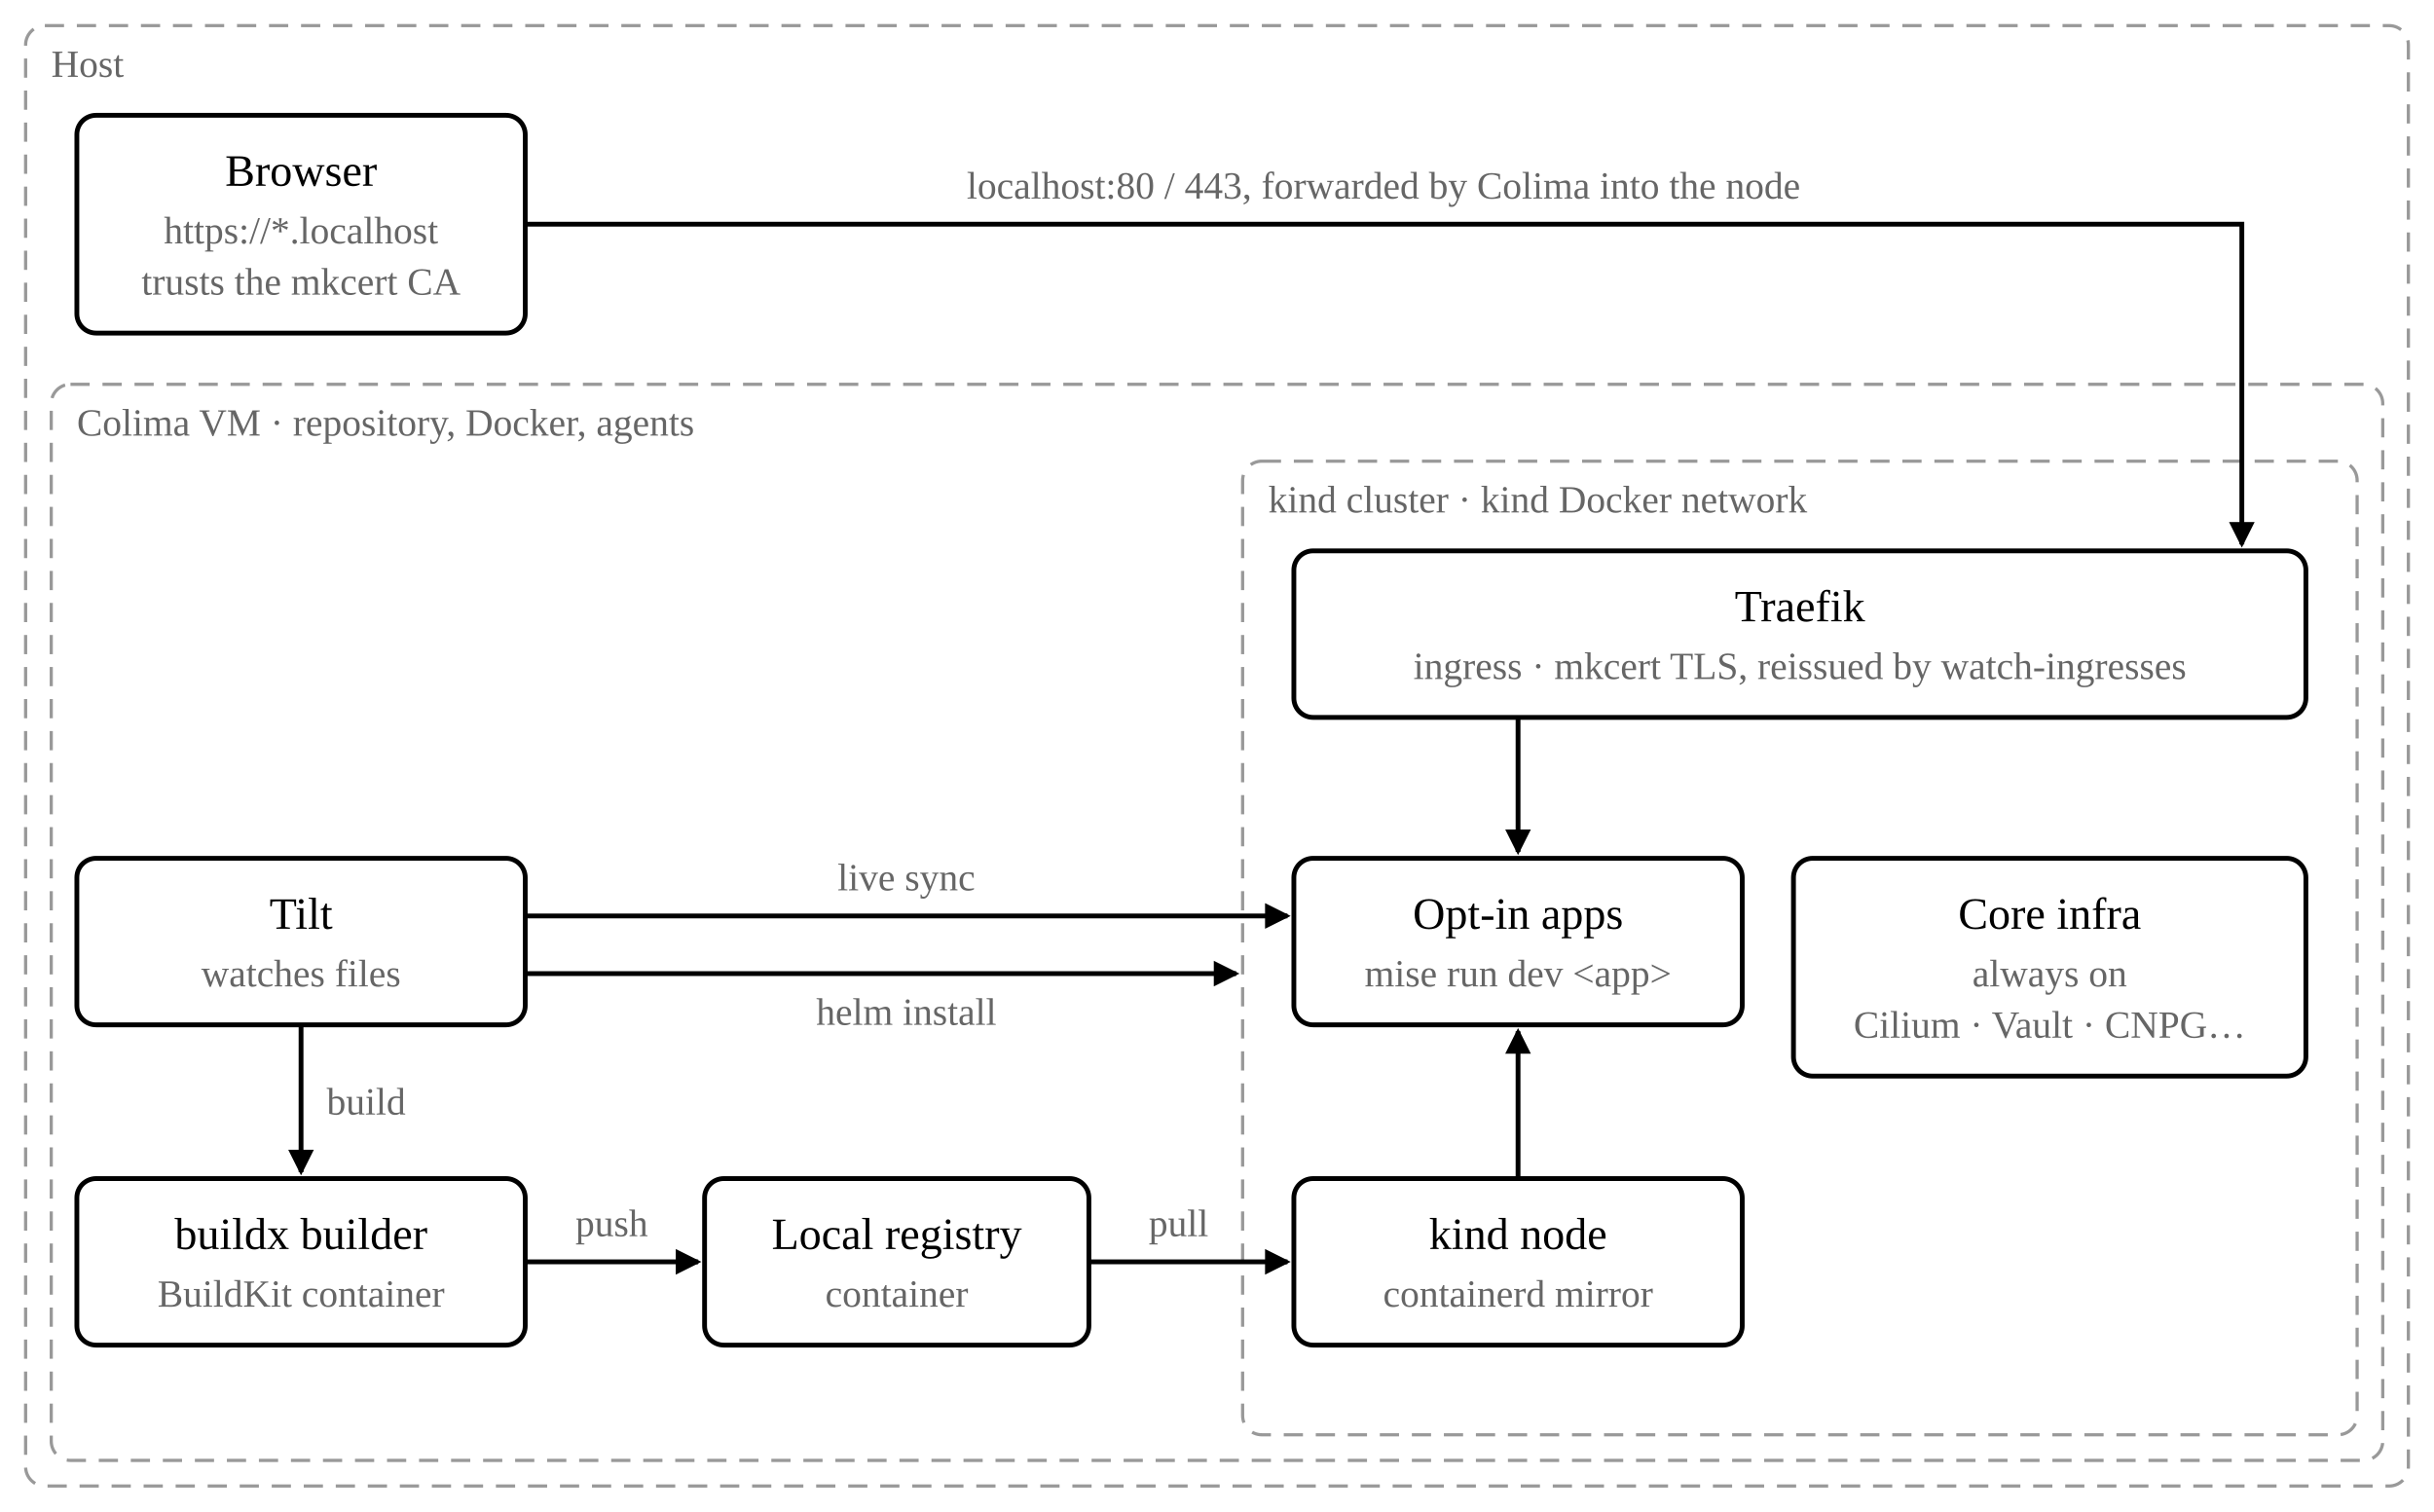
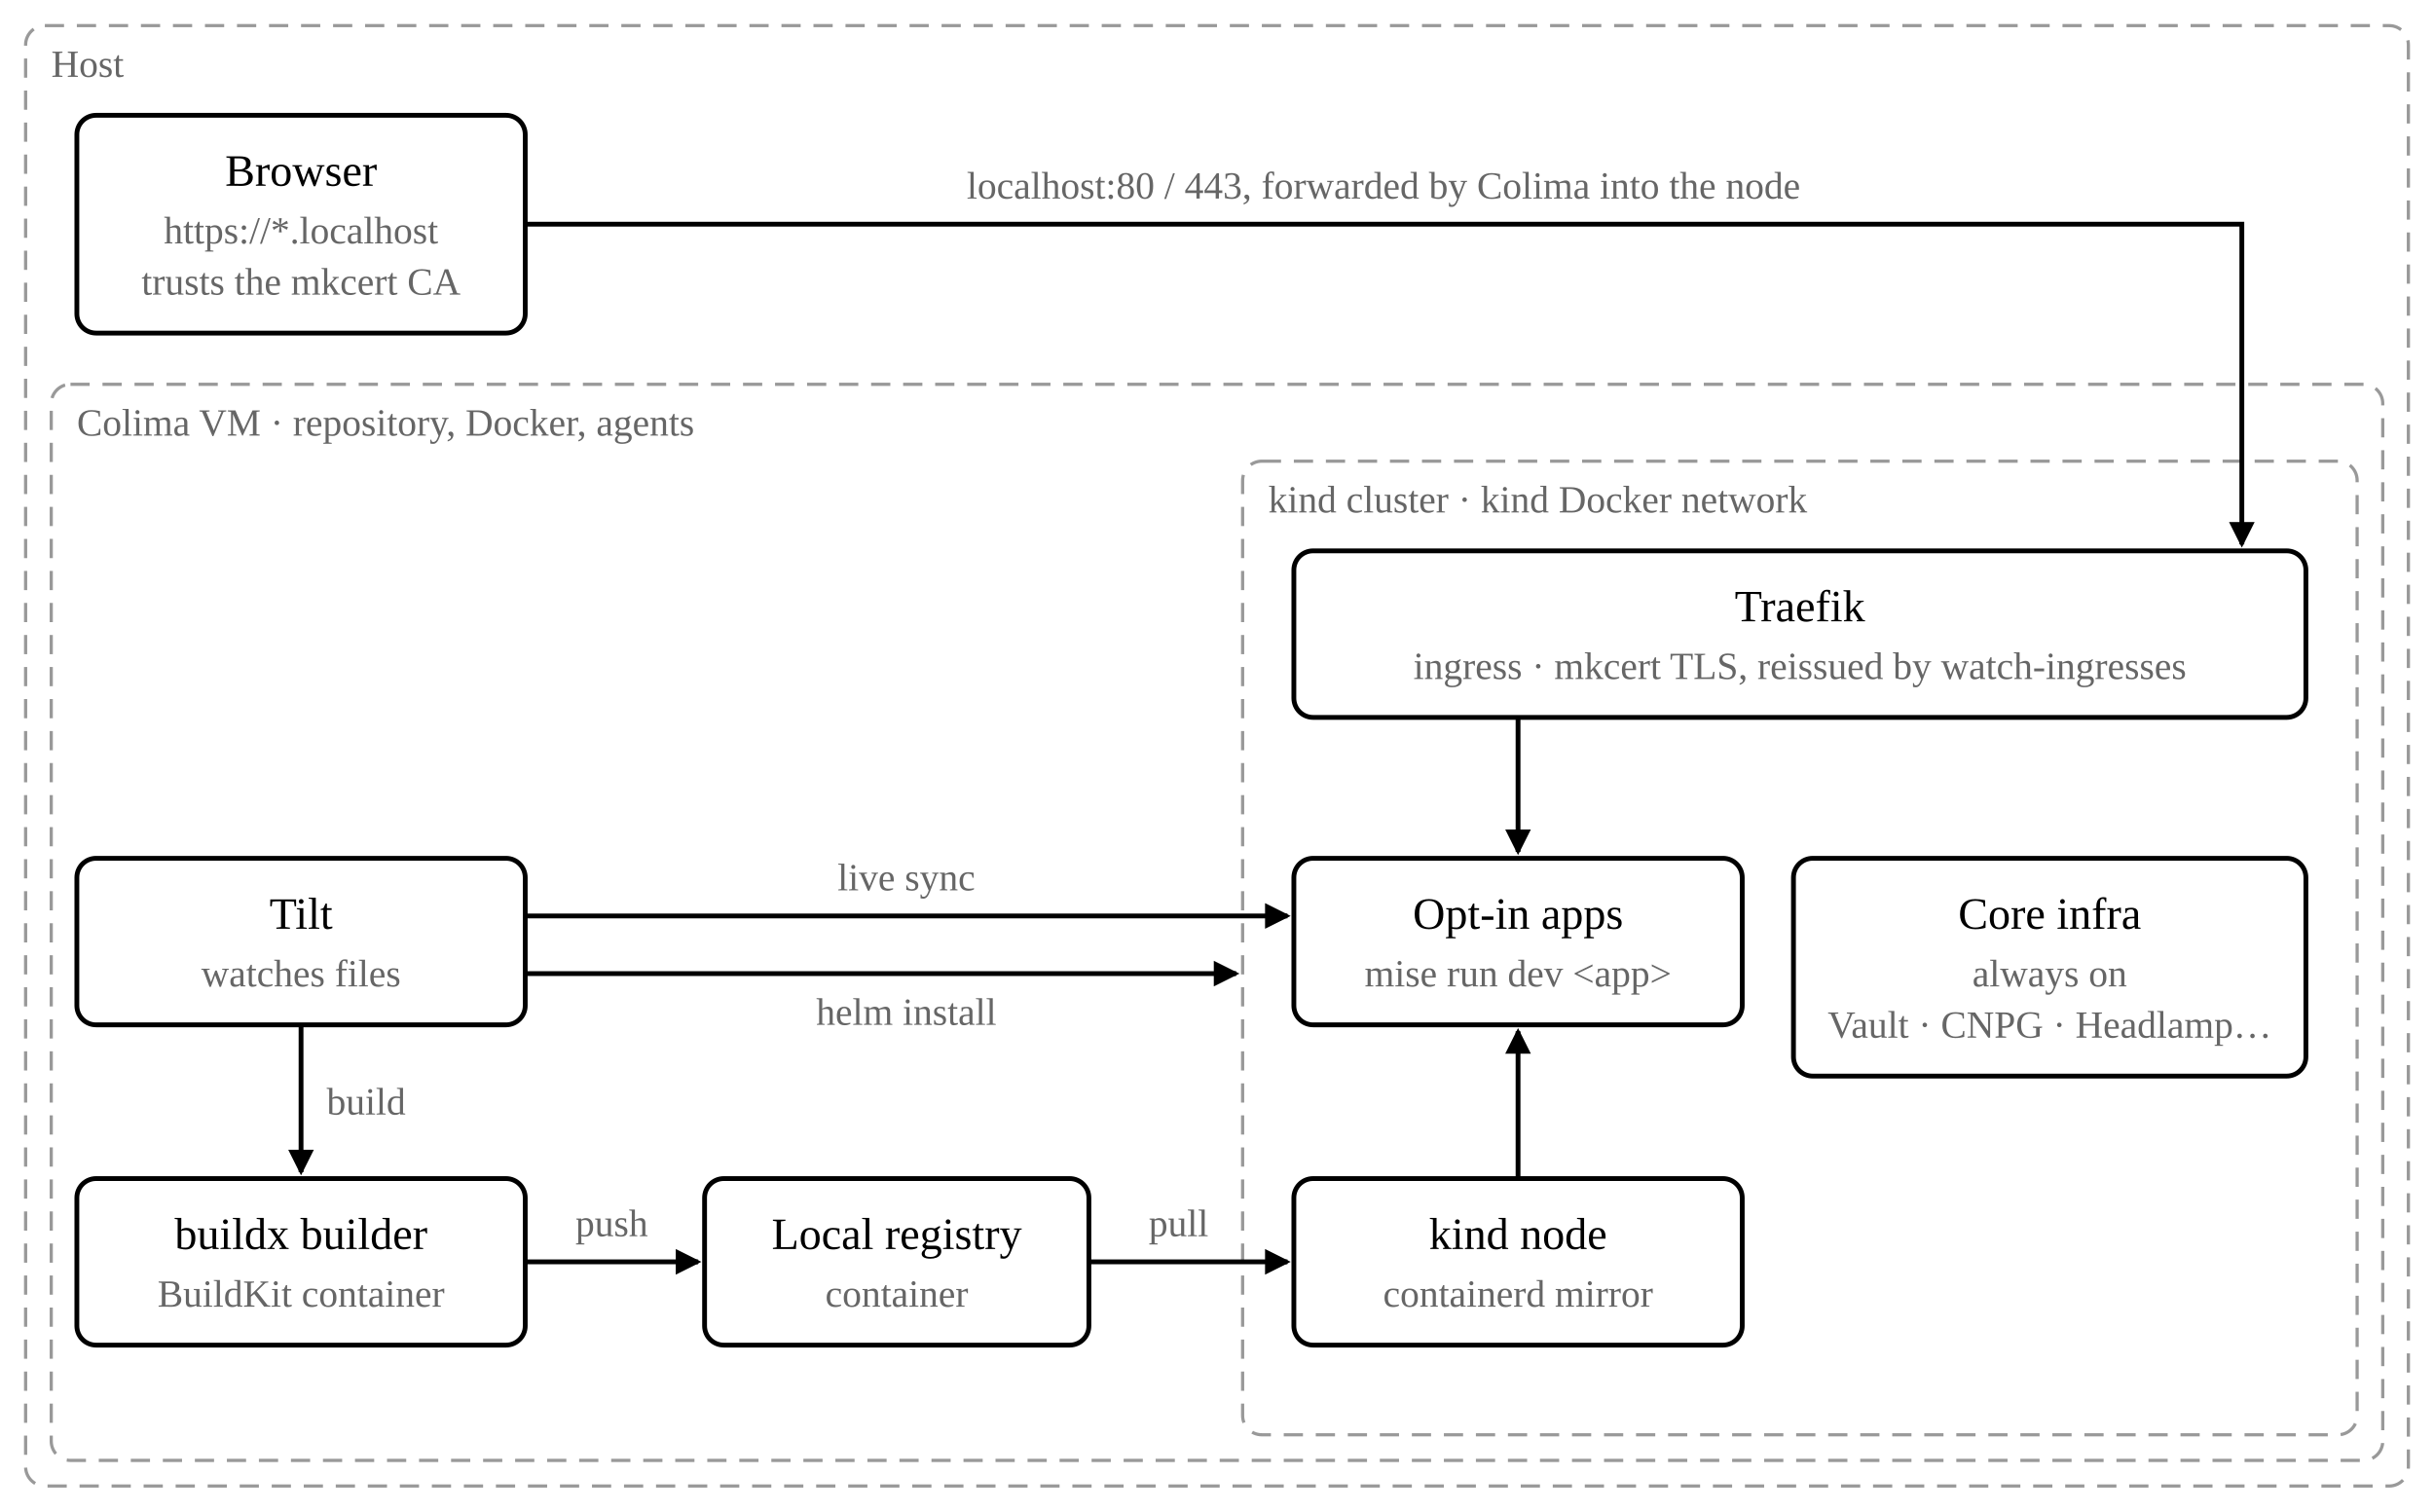
<svg xmlns="http://www.w3.org/2000/svg" aria-labelledby="local-development-title" role="img" viewBox="0 0 760 472">
  <style>.local-development-box{fill:none;stroke:currentColor;stroke-width:1.5}
.local-development-zone{fill:none;stroke:var(--md-default-fg-color--lighter,#999);stroke-dasharray:6 4}
.local-development-label,.local-development-small{font-family:var(--md-text-font-family,sans-serif);text-anchor:middle}
.local-development-label{fill:currentColor;font-size:14px}
.local-development-small{fill:var(--md-default-fg-color--light,#666);font-size:12px}
.local-development-start{text-anchor:start}
.local-development-line{fill:none;stroke:currentColor;stroke-width:1.5}
.local-development-head{fill:currentColor}</style>
  <defs>
    <marker id="local-development-arrow" markerHeight="8" markerUnits="userSpaceOnUse" markerWidth="8" orient="auto" refX="7" refY="4" viewBox="0 0 8 8">
      <path d="m0 0 8 4-8 4Z" class="local-development-head" />
    </marker>
  </defs>
  <rect width="744" height="456" x="8" y="8" class="local-development-zone" rx="6" />
  <text x="16" y="24" class="local-development-small local-development-start">Host</text>
  <rect width="728" height="336" x="16" y="120" class="local-development-zone" rx="6" />
  <text x="24" y="136" class="local-development-small local-development-start">Colima VM · repository, Docker, agents</text>
  <rect width="348" height="304" x="388" y="144" class="local-development-zone" rx="6" />
  <text x="396" y="160" class="local-development-small local-development-start">kind cluster · kind Docker network</text>
  <rect width="140" height="68" x="24" y="36" class="local-development-box" rx="6" />
  <text x="94" y="58" class="local-development-label">Browser</text>
  <text x="94" y="76" class="local-development-small">https://*.localhost</text>
  <text x="94" y="92" class="local-development-small">trusts the mkcert CA</text>
  <rect width="140" height="52" x="24" y="268" class="local-development-box" rx="6" />
  <text x="94" y="290" class="local-development-label">Tilt</text>
  <text x="94" y="308" class="local-development-small">watches files</text>
  <rect width="140" height="52" x="24" y="368" class="local-development-box" rx="6" />
  <text x="94" y="390" class="local-development-label">buildx builder</text>
  <text x="94" y="408" class="local-development-small">BuildKit container</text>
  <rect width="120" height="52" x="220" y="368" class="local-development-box" rx="6" />
  <text x="280" y="390" class="local-development-label">Local registry</text>
  <text x="280" y="408" class="local-development-small">container</text>
  <rect width="316" height="52" x="404" y="172" class="local-development-box" rx="6" />
  <text x="562" y="194" class="local-development-label">Traefik</text>
  <text x="562" y="212" class="local-development-small">ingress · mkcert TLS, reissued by watch-ingresses</text>
  <rect width="140" height="52" x="404" y="268" class="local-development-box" rx="6" />
  <text x="474" y="290" class="local-development-label">Opt-in apps</text>
  <text x="474" y="308" class="local-development-small">mise run dev &lt;app&gt;</text>
  <rect width="160" height="68" x="560" y="268" class="local-development-box" rx="6" />
  <text x="640" y="290" class="local-development-label">Core infra</text>
  <text x="640" y="308" class="local-development-small">always on</text>
-   <text x="640" y="324" class="local-development-small">Cilium · Vault · CNPG…</text>
+   <text x="640" y="324" class="local-development-small">Vault · CNPG · Headlamp…</text>
  <rect width="140" height="52" x="404" y="368" class="local-development-box" rx="6" />
  <text x="474" y="390" class="local-development-label">kind node</text>
  <text x="474" y="408" class="local-development-small">containerd mirror</text>
  <g marker-end="url(#local-development-arrow)" class="local-development-line">
    <path d="M164 70h536v100" />
    <path d="M474 224v42" />
    <path d="M164 286h238" />
    <path d="M164 304h222" />
    <path d="M94 320v46" />
    <path d="M164 394h54" />
    <path d="M340 394h62" />
    <path d="M474 368v-46" />
  </g>
  <text x="432" y="62" class="local-development-small">localhost:80 / 443, forwarded by Colima into the node</text>
  <text x="283" y="278" class="local-development-small">live sync</text>
  <text x="283" y="320" class="local-development-small">helm install</text>
  <text x="102" y="348" class="local-development-small local-development-start">build</text>
  <text x="191" y="386" class="local-development-small">push</text>
  <text x="368" y="386" class="local-development-small">pull</text>
</svg>
